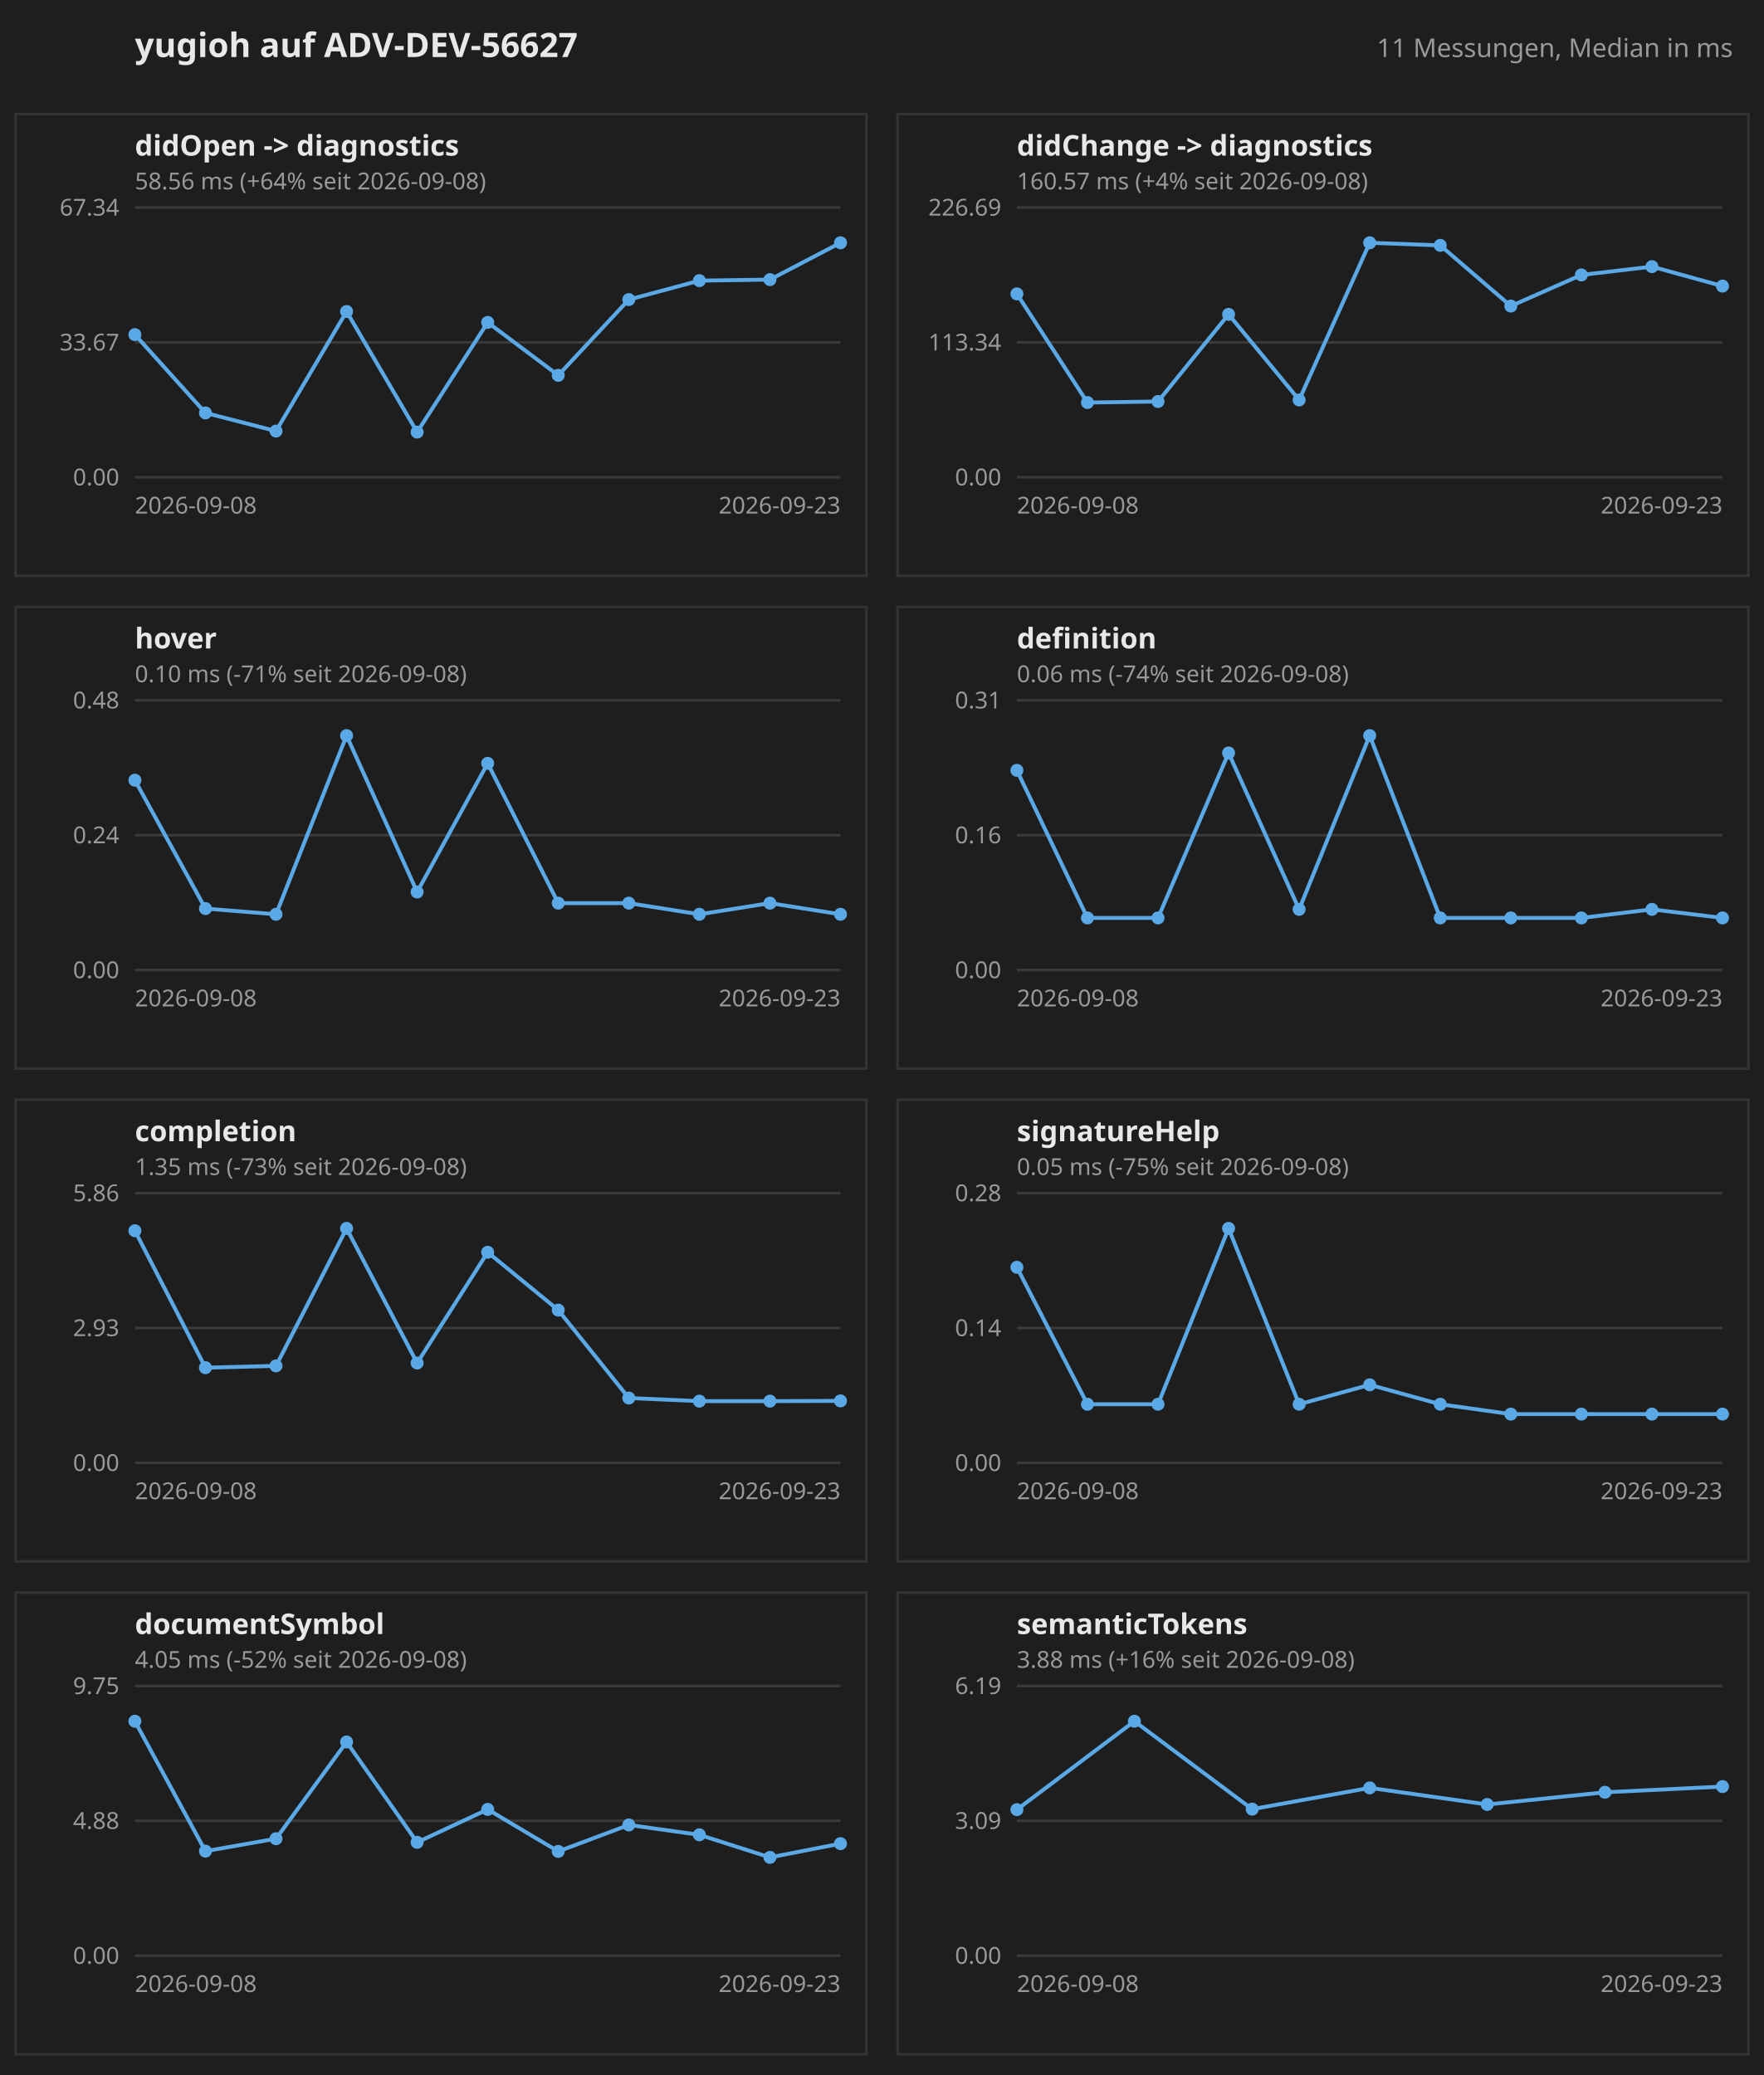
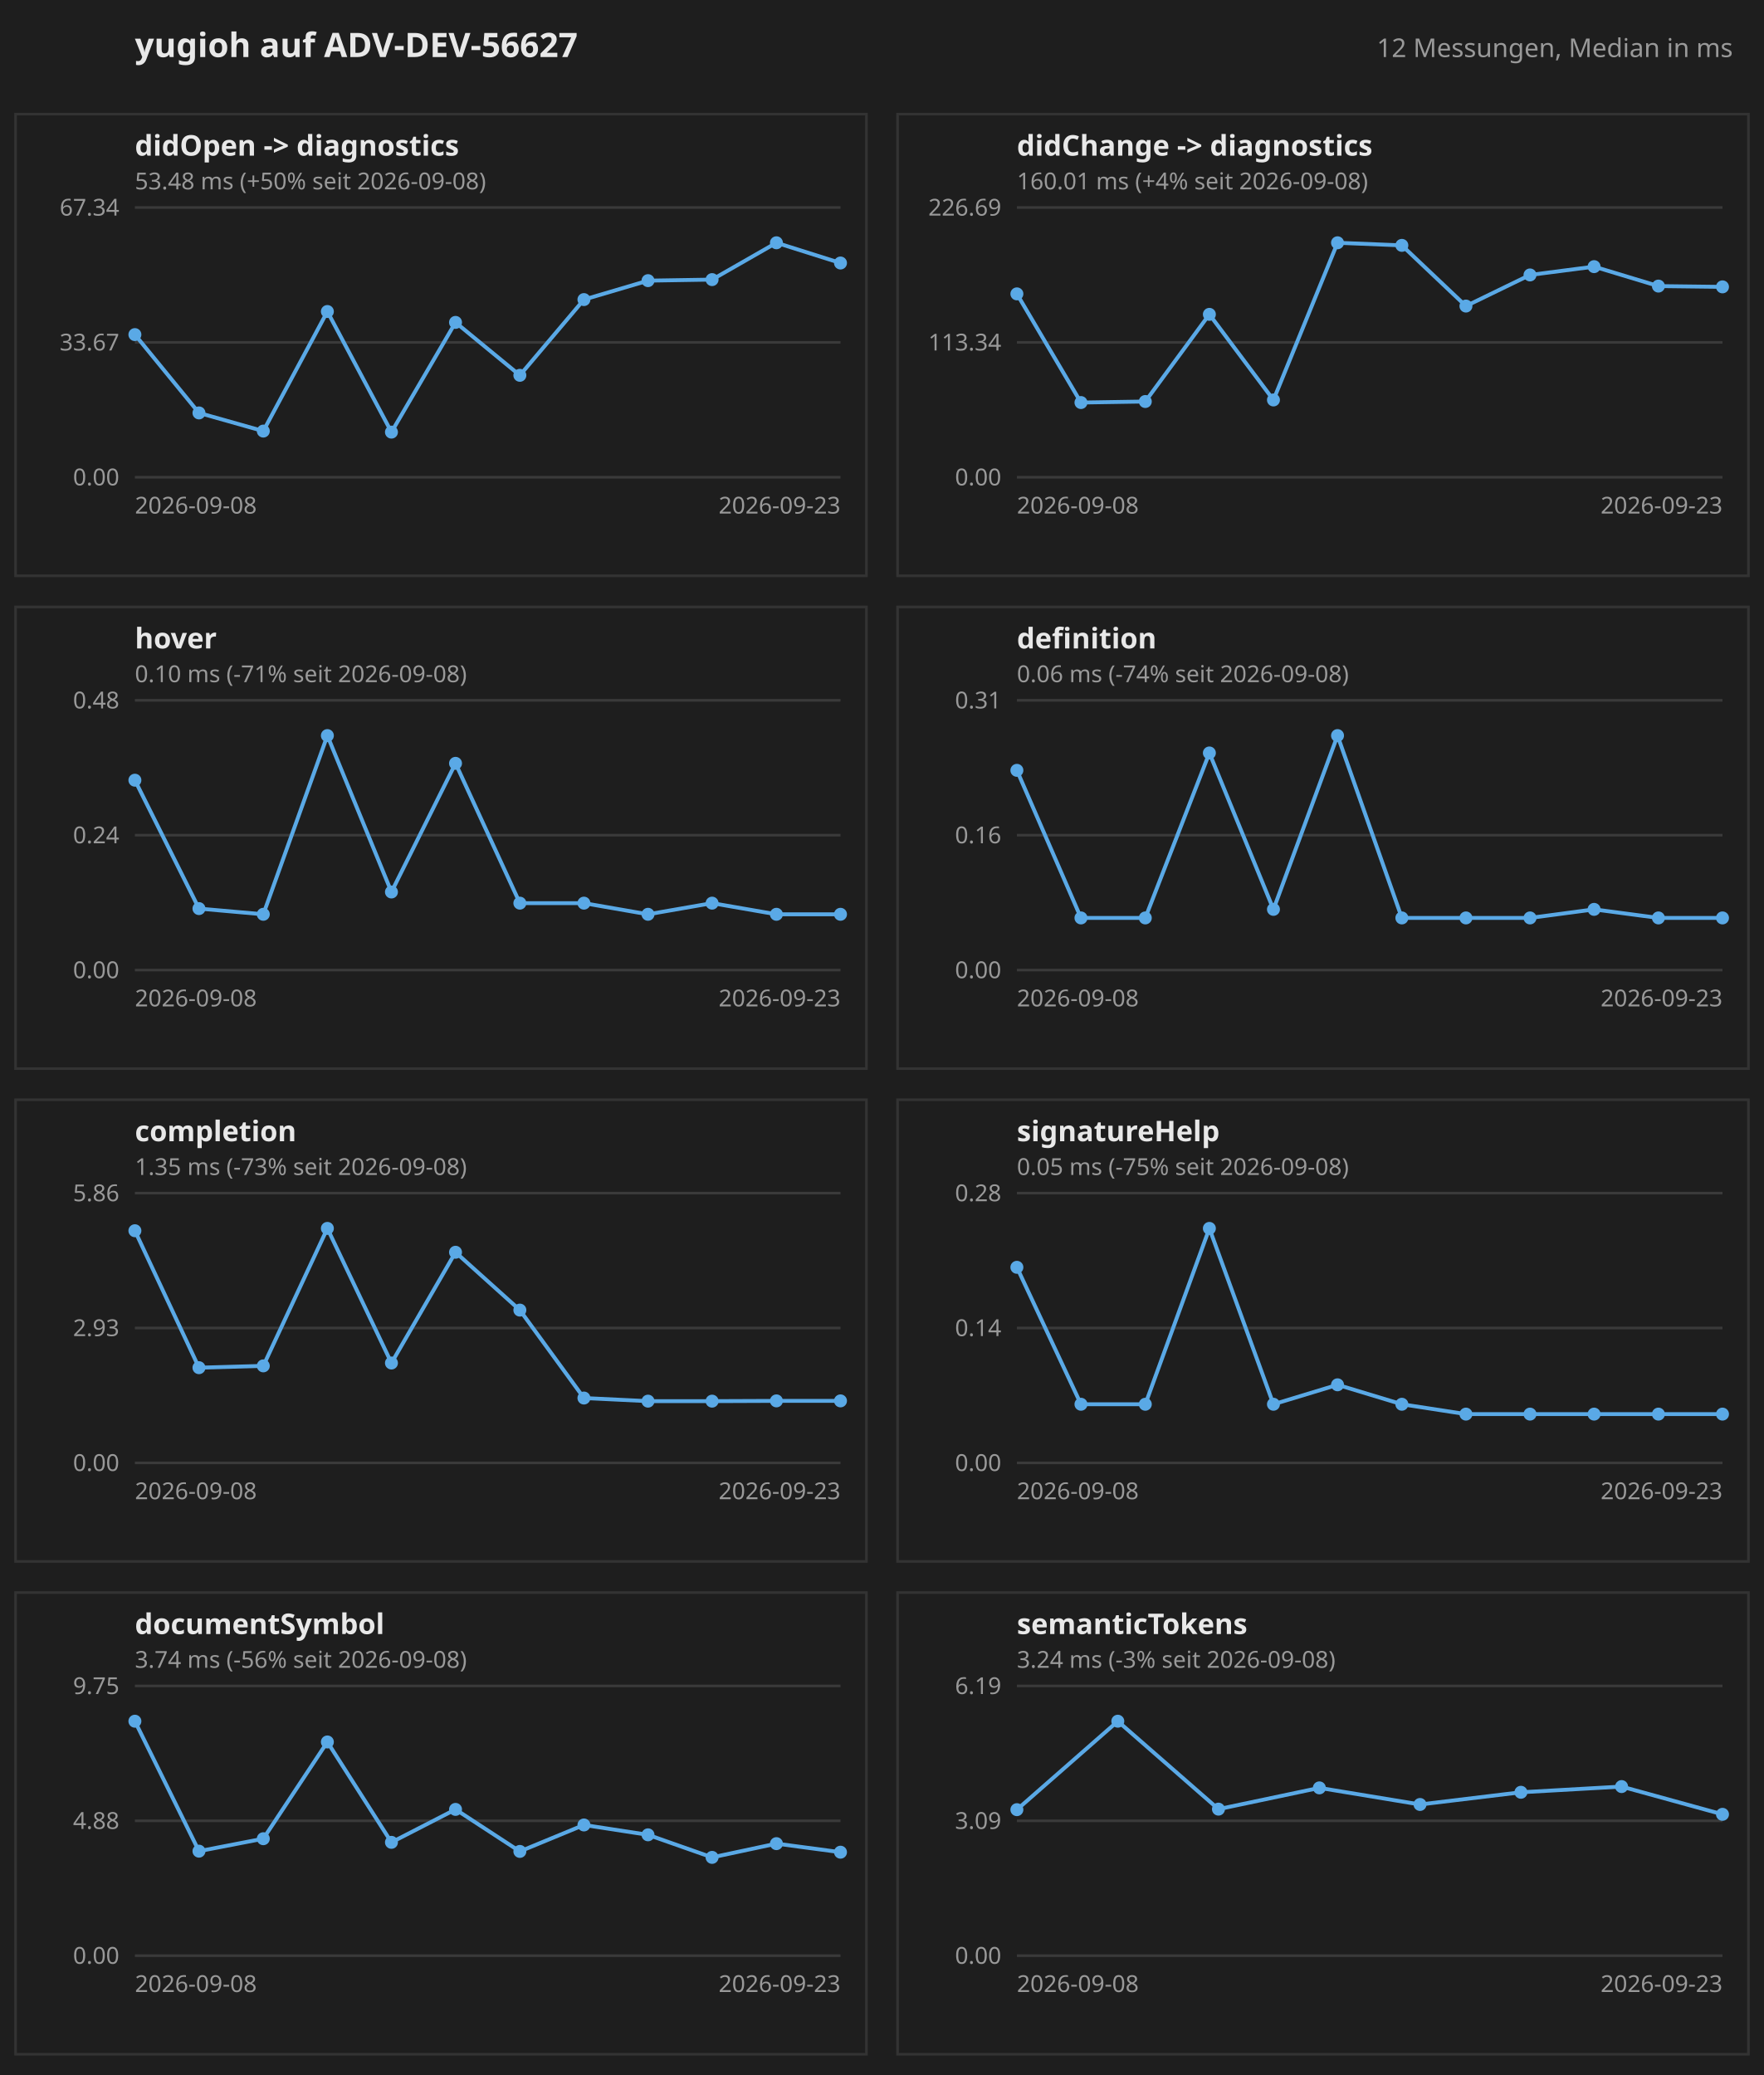
<svg xmlns="http://www.w3.org/2000/svg" width="680" height="800" font-family="sans-serif">
  <rect width="680" height="800" fill="#1e1e1e" />
  <text x="52" y="22" font-size="13" font-weight="bold" fill="#e8e8e8">yugioh auf ADV-DEV-56627</text>
-   <text x="668" y="22" text-anchor="end" font-size="10" fill="#999">11 Messungen, Median in ms</text>
+   <text x="668" y="22" text-anchor="end" font-size="10" fill="#999">12 Messungen, Median in ms</text>
  <g transform="translate(0 40)">
    <rect x="6" y="4" width="328" height="178" fill="none" stroke="#333" />
    <text x="52" y="20" font-size="11" font-weight="bold" fill="#e8e8e8">didOpen -&gt; diagnostics</text>
-     <text x="52" y="33" font-size="9" fill="#999">58.56 ms (+64% seit 2026-09-08)</text>
+     <text x="52" y="33" font-size="9" fill="#999">53.48 ms (+50% seit 2026-09-08)</text>
    <line x1="52" y1="144.0" x2="324" y2="144.0" stroke="#3a3a3a" />
    <text x="46" y="144.0" text-anchor="end" dominant-baseline="middle" font-size="9" fill="#999">0.00</text>
    <line x1="52" y1="92.0" x2="324" y2="92.0" stroke="#3a3a3a" />
    <text x="46" y="92.0" text-anchor="end" dominant-baseline="middle" font-size="9" fill="#999">33.67</text>
    <line x1="52" y1="40.0" x2="324" y2="40.0" stroke="#3a3a3a" />
    <text x="46" y="40.0" text-anchor="end" dominant-baseline="middle" font-size="9" fill="#999">67.34</text>
    <text x="52" y="158" font-size="9" fill="#999">2026-09-08</text>
    <text x="324" y="158" text-anchor="end" font-size="9" fill="#999">2026-09-23</text>
-     <polyline fill="none" stroke="#5aa9e6" stroke-width="1.5" points="52.0,89.0 79.2,119.2 106.4,126.2 133.6,80.1 160.8,126.6 188.0,84.3 215.2,104.7 242.4,75.5 269.6,68.2 296.8,67.8 324.0,53.6" />
+     <polyline fill="none" stroke="#5aa9e6" stroke-width="1.5" points="52.0,89.0 76.7,119.2 101.5,126.2 126.2,80.1 150.9,126.6 175.6,84.3 200.4,104.7 225.1,75.5 249.8,68.2 274.5,67.8 299.3,53.6 324.0,61.4" />
    <circle cx="52.0" cy="89.0" r="2.5" fill="#5aa9e6" />
-     <circle cx="79.2" cy="119.2" r="2.5" fill="#5aa9e6" />
-     <circle cx="106.4" cy="126.2" r="2.5" fill="#5aa9e6" />
-     <circle cx="133.6" cy="80.1" r="2.5" fill="#5aa9e6" />
-     <circle cx="160.8" cy="126.6" r="2.5" fill="#5aa9e6" />
-     <circle cx="188.0" cy="84.3" r="2.5" fill="#5aa9e6" />
-     <circle cx="215.2" cy="104.7" r="2.5" fill="#5aa9e6" />
-     <circle cx="242.4" cy="75.5" r="2.5" fill="#5aa9e6" />
-     <circle cx="269.6" cy="68.2" r="2.5" fill="#5aa9e6" />
-     <circle cx="296.8" cy="67.8" r="2.5" fill="#5aa9e6" />
-     <circle cx="324.0" cy="53.6" r="2.5" fill="#5aa9e6" />
+     <circle cx="76.7" cy="119.2" r="2.5" fill="#5aa9e6" />
+     <circle cx="101.5" cy="126.2" r="2.5" fill="#5aa9e6" />
+     <circle cx="126.2" cy="80.1" r="2.5" fill="#5aa9e6" />
+     <circle cx="150.9" cy="126.6" r="2.5" fill="#5aa9e6" />
+     <circle cx="175.6" cy="84.3" r="2.5" fill="#5aa9e6" />
+     <circle cx="200.4" cy="104.7" r="2.5" fill="#5aa9e6" />
+     <circle cx="225.1" cy="75.5" r="2.5" fill="#5aa9e6" />
+     <circle cx="249.8" cy="68.2" r="2.5" fill="#5aa9e6" />
+     <circle cx="274.5" cy="67.8" r="2.5" fill="#5aa9e6" />
+     <circle cx="299.3" cy="53.6" r="2.5" fill="#5aa9e6" />
+     <circle cx="324.0" cy="61.4" r="2.5" fill="#5aa9e6" />
  </g>
  <g transform="translate(340 40)">
    <rect x="6" y="4" width="328" height="178" fill="none" stroke="#333" />
    <text x="52" y="20" font-size="11" font-weight="bold" fill="#e8e8e8">didChange -&gt; diagnostics</text>
-     <text x="52" y="33" font-size="9" fill="#999">160.57 ms (+4% seit 2026-09-08)</text>
+     <text x="52" y="33" font-size="9" fill="#999">160.01 ms (+4% seit 2026-09-08)</text>
    <line x1="52" y1="144.0" x2="324" y2="144.0" stroke="#3a3a3a" />
    <text x="46" y="144.0" text-anchor="end" dominant-baseline="middle" font-size="9" fill="#999">0.00</text>
    <line x1="52" y1="92.0" x2="324" y2="92.0" stroke="#3a3a3a" />
    <text x="46" y="92.0" text-anchor="end" dominant-baseline="middle" font-size="9" fill="#999">113.34</text>
    <line x1="52" y1="40.0" x2="324" y2="40.0" stroke="#3a3a3a" />
    <text x="46" y="40.0" text-anchor="end" dominant-baseline="middle" font-size="9" fill="#999">226.69</text>
    <text x="52" y="158" font-size="9" fill="#999">2026-09-08</text>
    <text x="324" y="158" text-anchor="end" font-size="9" fill="#999">2026-09-23</text>
-     <polyline fill="none" stroke="#5aa9e6" stroke-width="1.5" points="52.0,73.3 79.2,115.2 106.4,114.8 133.6,81.2 160.8,114.2 188.0,53.6 215.2,54.6 242.4,78.0 269.6,66.0 296.8,62.8 324.0,70.3" />
+     <polyline fill="none" stroke="#5aa9e6" stroke-width="1.5" points="52.0,73.3 76.7,115.2 101.5,114.8 126.2,81.2 150.9,114.2 175.6,53.6 200.4,54.6 225.1,78.0 249.8,66.0 274.5,62.8 299.3,70.3 324.0,70.6" />
    <circle cx="52.0" cy="73.3" r="2.5" fill="#5aa9e6" />
-     <circle cx="79.2" cy="115.2" r="2.5" fill="#5aa9e6" />
-     <circle cx="106.4" cy="114.8" r="2.5" fill="#5aa9e6" />
-     <circle cx="133.6" cy="81.2" r="2.5" fill="#5aa9e6" />
-     <circle cx="160.8" cy="114.2" r="2.5" fill="#5aa9e6" />
-     <circle cx="188.0" cy="53.6" r="2.5" fill="#5aa9e6" />
-     <circle cx="215.2" cy="54.6" r="2.5" fill="#5aa9e6" />
-     <circle cx="242.4" cy="78.0" r="2.5" fill="#5aa9e6" />
-     <circle cx="269.6" cy="66.0" r="2.5" fill="#5aa9e6" />
-     <circle cx="296.8" cy="62.8" r="2.5" fill="#5aa9e6" />
-     <circle cx="324.0" cy="70.3" r="2.5" fill="#5aa9e6" />
+     <circle cx="76.7" cy="115.2" r="2.5" fill="#5aa9e6" />
+     <circle cx="101.5" cy="114.8" r="2.5" fill="#5aa9e6" />
+     <circle cx="126.2" cy="81.2" r="2.5" fill="#5aa9e6" />
+     <circle cx="150.9" cy="114.2" r="2.5" fill="#5aa9e6" />
+     <circle cx="175.6" cy="53.6" r="2.5" fill="#5aa9e6" />
+     <circle cx="200.4" cy="54.6" r="2.5" fill="#5aa9e6" />
+     <circle cx="225.1" cy="78.0" r="2.5" fill="#5aa9e6" />
+     <circle cx="249.8" cy="66.0" r="2.5" fill="#5aa9e6" />
+     <circle cx="274.5" cy="62.8" r="2.5" fill="#5aa9e6" />
+     <circle cx="299.3" cy="70.3" r="2.5" fill="#5aa9e6" />
+     <circle cx="324.0" cy="70.6" r="2.5" fill="#5aa9e6" />
  </g>
  <g transform="translate(0 230)">
    <rect x="6" y="4" width="328" height="178" fill="none" stroke="#333" />
    <text x="52" y="20" font-size="11" font-weight="bold" fill="#e8e8e8">hover</text>
    <text x="52" y="33" font-size="9" fill="#999">0.10 ms (-71% seit 2026-09-08)</text>
    <line x1="52" y1="144.0" x2="324" y2="144.0" stroke="#3a3a3a" />
    <text x="46" y="144.0" text-anchor="end" dominant-baseline="middle" font-size="9" fill="#999">0.00</text>
    <line x1="52" y1="92.0" x2="324" y2="92.0" stroke="#3a3a3a" />
    <text x="46" y="92.0" text-anchor="end" dominant-baseline="middle" font-size="9" fill="#999">0.24</text>
    <line x1="52" y1="40.0" x2="324" y2="40.0" stroke="#3a3a3a" />
    <text x="46" y="40.0" text-anchor="end" dominant-baseline="middle" font-size="9" fill="#999">0.48</text>
    <text x="52" y="158" font-size="9" fill="#999">2026-09-08</text>
    <text x="324" y="158" text-anchor="end" font-size="9" fill="#999">2026-09-23</text>
-     <polyline fill="none" stroke="#5aa9e6" stroke-width="1.5" points="52.0,70.8 79.2,120.3 106.4,122.5 133.6,53.6 160.8,113.9 188.0,64.3 215.2,118.2 242.4,118.2 269.6,122.5 296.8,118.2 324.0,122.5" />
+     <polyline fill="none" stroke="#5aa9e6" stroke-width="1.5" points="52.0,70.8 76.7,120.3 101.5,122.5 126.2,53.6 150.9,113.9 175.6,64.3 200.4,118.2 225.1,118.2 249.8,122.5 274.5,118.2 299.3,122.5 324.0,122.5" />
    <circle cx="52.0" cy="70.8" r="2.5" fill="#5aa9e6" />
-     <circle cx="79.2" cy="120.3" r="2.5" fill="#5aa9e6" />
-     <circle cx="106.4" cy="122.5" r="2.5" fill="#5aa9e6" />
-     <circle cx="133.6" cy="53.6" r="2.5" fill="#5aa9e6" />
-     <circle cx="160.8" cy="113.9" r="2.5" fill="#5aa9e6" />
-     <circle cx="188.0" cy="64.3" r="2.5" fill="#5aa9e6" />
-     <circle cx="215.2" cy="118.2" r="2.5" fill="#5aa9e6" />
-     <circle cx="242.4" cy="118.2" r="2.5" fill="#5aa9e6" />
-     <circle cx="269.6" cy="122.5" r="2.5" fill="#5aa9e6" />
-     <circle cx="296.8" cy="118.2" r="2.5" fill="#5aa9e6" />
+     <circle cx="76.7" cy="120.3" r="2.5" fill="#5aa9e6" />
+     <circle cx="101.5" cy="122.5" r="2.5" fill="#5aa9e6" />
+     <circle cx="126.2" cy="53.6" r="2.5" fill="#5aa9e6" />
+     <circle cx="150.9" cy="113.9" r="2.5" fill="#5aa9e6" />
+     <circle cx="175.6" cy="64.3" r="2.5" fill="#5aa9e6" />
+     <circle cx="200.4" cy="118.2" r="2.5" fill="#5aa9e6" />
+     <circle cx="225.1" cy="118.2" r="2.5" fill="#5aa9e6" />
+     <circle cx="249.8" cy="122.5" r="2.5" fill="#5aa9e6" />
+     <circle cx="274.5" cy="118.2" r="2.5" fill="#5aa9e6" />
+     <circle cx="299.3" cy="122.5" r="2.5" fill="#5aa9e6" />
    <circle cx="324.0" cy="122.5" r="2.5" fill="#5aa9e6" />
  </g>
  <g transform="translate(340 230)">
    <rect x="6" y="4" width="328" height="178" fill="none" stroke="#333" />
    <text x="52" y="20" font-size="11" font-weight="bold" fill="#e8e8e8">definition</text>
    <text x="52" y="33" font-size="9" fill="#999">0.06 ms (-74% seit 2026-09-08)</text>
    <line x1="52" y1="144.0" x2="324" y2="144.0" stroke="#3a3a3a" />
    <text x="46" y="144.0" text-anchor="end" dominant-baseline="middle" font-size="9" fill="#999">0.00</text>
    <line x1="52" y1="92.0" x2="324" y2="92.0" stroke="#3a3a3a" />
    <text x="46" y="92.0" text-anchor="end" dominant-baseline="middle" font-size="9" fill="#999">0.16</text>
    <line x1="52" y1="40.0" x2="324" y2="40.0" stroke="#3a3a3a" />
    <text x="46" y="40.0" text-anchor="end" dominant-baseline="middle" font-size="9" fill="#999">0.31</text>
    <text x="52" y="158" font-size="9" fill="#999">2026-09-08</text>
    <text x="324" y="158" text-anchor="end" font-size="9" fill="#999">2026-09-23</text>
-     <polyline fill="none" stroke="#5aa9e6" stroke-width="1.5" points="52.0,67.0 79.2,123.9 106.4,123.9 133.6,60.3 160.8,120.6 188.0,53.6 215.2,123.9 242.4,123.9 269.6,123.9 296.8,120.6 324.0,123.9" />
+     <polyline fill="none" stroke="#5aa9e6" stroke-width="1.5" points="52.0,67.0 76.7,123.9 101.5,123.9 126.2,60.3 150.9,120.6 175.6,53.6 200.4,123.9 225.1,123.9 249.8,123.9 274.5,120.6 299.3,123.9 324.0,123.9" />
    <circle cx="52.0" cy="67.0" r="2.5" fill="#5aa9e6" />
-     <circle cx="79.2" cy="123.9" r="2.5" fill="#5aa9e6" />
-     <circle cx="106.4" cy="123.9" r="2.5" fill="#5aa9e6" />
-     <circle cx="133.6" cy="60.3" r="2.5" fill="#5aa9e6" />
-     <circle cx="160.8" cy="120.6" r="2.5" fill="#5aa9e6" />
-     <circle cx="188.0" cy="53.6" r="2.5" fill="#5aa9e6" />
-     <circle cx="215.2" cy="123.9" r="2.5" fill="#5aa9e6" />
-     <circle cx="242.4" cy="123.9" r="2.5" fill="#5aa9e6" />
-     <circle cx="269.6" cy="123.9" r="2.5" fill="#5aa9e6" />
-     <circle cx="296.8" cy="120.6" r="2.5" fill="#5aa9e6" />
+     <circle cx="76.7" cy="123.9" r="2.5" fill="#5aa9e6" />
+     <circle cx="101.5" cy="123.9" r="2.5" fill="#5aa9e6" />
+     <circle cx="126.2" cy="60.3" r="2.5" fill="#5aa9e6" />
+     <circle cx="150.9" cy="120.6" r="2.5" fill="#5aa9e6" />
+     <circle cx="175.6" cy="53.6" r="2.5" fill="#5aa9e6" />
+     <circle cx="200.4" cy="123.9" r="2.5" fill="#5aa9e6" />
+     <circle cx="225.1" cy="123.9" r="2.5" fill="#5aa9e6" />
+     <circle cx="249.8" cy="123.9" r="2.5" fill="#5aa9e6" />
+     <circle cx="274.5" cy="120.6" r="2.5" fill="#5aa9e6" />
+     <circle cx="299.3" cy="123.9" r="2.5" fill="#5aa9e6" />
    <circle cx="324.0" cy="123.9" r="2.5" fill="#5aa9e6" />
  </g>
  <g transform="translate(0 420)">
    <rect x="6" y="4" width="328" height="178" fill="none" stroke="#333" />
    <text x="52" y="20" font-size="11" font-weight="bold" fill="#e8e8e8">completion</text>
    <text x="52" y="33" font-size="9" fill="#999">1.35 ms (-73% seit 2026-09-08)</text>
    <line x1="52" y1="144.0" x2="324" y2="144.0" stroke="#3a3a3a" />
    <text x="46" y="144.0" text-anchor="end" dominant-baseline="middle" font-size="9" fill="#999">0.00</text>
    <line x1="52" y1="92.0" x2="324" y2="92.0" stroke="#3a3a3a" />
    <text x="46" y="92.0" text-anchor="end" dominant-baseline="middle" font-size="9" fill="#999">2.93</text>
    <line x1="52" y1="40.0" x2="324" y2="40.0" stroke="#3a3a3a" />
    <text x="46" y="40.0" text-anchor="end" dominant-baseline="middle" font-size="9" fill="#999">5.86</text>
    <text x="52" y="158" font-size="9" fill="#999">2026-09-08</text>
    <text x="324" y="158" text-anchor="end" font-size="9" fill="#999">2026-09-23</text>
-     <polyline fill="none" stroke="#5aa9e6" stroke-width="1.5" points="52.0,54.5 79.2,107.3 106.4,106.6 133.6,53.6 160.8,105.5 188.0,62.8 215.2,85.1 242.4,119.0 269.6,120.2 296.8,120.2 324.0,120.1" />
+     <polyline fill="none" stroke="#5aa9e6" stroke-width="1.5" points="52.0,54.5 76.7,107.3 101.5,106.6 126.2,53.6 150.9,105.5 175.6,62.8 200.4,85.1 225.1,119.0 249.8,120.2 274.5,120.2 299.3,120.1 324.0,120.1" />
    <circle cx="52.0" cy="54.5" r="2.5" fill="#5aa9e6" />
-     <circle cx="79.2" cy="107.3" r="2.5" fill="#5aa9e6" />
-     <circle cx="106.4" cy="106.6" r="2.5" fill="#5aa9e6" />
-     <circle cx="133.6" cy="53.6" r="2.5" fill="#5aa9e6" />
-     <circle cx="160.8" cy="105.5" r="2.5" fill="#5aa9e6" />
-     <circle cx="188.0" cy="62.8" r="2.5" fill="#5aa9e6" />
-     <circle cx="215.2" cy="85.1" r="2.5" fill="#5aa9e6" />
-     <circle cx="242.4" cy="119.0" r="2.5" fill="#5aa9e6" />
-     <circle cx="269.6" cy="120.2" r="2.5" fill="#5aa9e6" />
-     <circle cx="296.8" cy="120.2" r="2.5" fill="#5aa9e6" />
+     <circle cx="76.7" cy="107.3" r="2.5" fill="#5aa9e6" />
+     <circle cx="101.5" cy="106.6" r="2.5" fill="#5aa9e6" />
+     <circle cx="126.2" cy="53.6" r="2.5" fill="#5aa9e6" />
+     <circle cx="150.9" cy="105.5" r="2.5" fill="#5aa9e6" />
+     <circle cx="175.6" cy="62.8" r="2.5" fill="#5aa9e6" />
+     <circle cx="200.4" cy="85.1" r="2.5" fill="#5aa9e6" />
+     <circle cx="225.1" cy="119.0" r="2.5" fill="#5aa9e6" />
+     <circle cx="249.8" cy="120.2" r="2.5" fill="#5aa9e6" />
+     <circle cx="274.5" cy="120.2" r="2.5" fill="#5aa9e6" />
+     <circle cx="299.3" cy="120.1" r="2.5" fill="#5aa9e6" />
    <circle cx="324.0" cy="120.1" r="2.5" fill="#5aa9e6" />
  </g>
  <g transform="translate(340 420)">
    <rect x="6" y="4" width="328" height="178" fill="none" stroke="#333" />
    <text x="52" y="20" font-size="11" font-weight="bold" fill="#e8e8e8">signatureHelp</text>
    <text x="52" y="33" font-size="9" fill="#999">0.05 ms (-75% seit 2026-09-08)</text>
    <line x1="52" y1="144.0" x2="324" y2="144.0" stroke="#3a3a3a" />
    <text x="46" y="144.0" text-anchor="end" dominant-baseline="middle" font-size="9" fill="#999">0.00</text>
    <line x1="52" y1="92.0" x2="324" y2="92.0" stroke="#3a3a3a" />
    <text x="46" y="92.0" text-anchor="end" dominant-baseline="middle" font-size="9" fill="#999">0.14</text>
    <line x1="52" y1="40.0" x2="324" y2="40.0" stroke="#3a3a3a" />
    <text x="46" y="40.0" text-anchor="end" dominant-baseline="middle" font-size="9" fill="#999">0.28</text>
    <text x="52" y="158" font-size="9" fill="#999">2026-09-08</text>
    <text x="324" y="158" text-anchor="end" font-size="9" fill="#999">2026-09-23</text>
-     <polyline fill="none" stroke="#5aa9e6" stroke-width="1.5" points="52.0,68.6 79.2,121.4 106.4,121.4 133.6,53.6 160.8,121.4 188.0,113.9 215.2,121.4 242.4,125.2 269.6,125.2 296.8,125.2 324.0,125.2" />
+     <polyline fill="none" stroke="#5aa9e6" stroke-width="1.5" points="52.0,68.6 76.7,121.4 101.5,121.4 126.2,53.6 150.9,121.4 175.6,113.9 200.4,121.4 225.1,125.2 249.8,125.2 274.5,125.2 299.3,125.2 324.0,125.2" />
    <circle cx="52.0" cy="68.6" r="2.5" fill="#5aa9e6" />
-     <circle cx="79.2" cy="121.4" r="2.5" fill="#5aa9e6" />
-     <circle cx="106.4" cy="121.4" r="2.5" fill="#5aa9e6" />
-     <circle cx="133.6" cy="53.6" r="2.5" fill="#5aa9e6" />
-     <circle cx="160.8" cy="121.4" r="2.5" fill="#5aa9e6" />
-     <circle cx="188.0" cy="113.9" r="2.5" fill="#5aa9e6" />
-     <circle cx="215.2" cy="121.4" r="2.5" fill="#5aa9e6" />
-     <circle cx="242.4" cy="125.2" r="2.5" fill="#5aa9e6" />
-     <circle cx="269.6" cy="125.2" r="2.5" fill="#5aa9e6" />
-     <circle cx="296.8" cy="125.2" r="2.5" fill="#5aa9e6" />
+     <circle cx="76.7" cy="121.4" r="2.5" fill="#5aa9e6" />
+     <circle cx="101.5" cy="121.4" r="2.5" fill="#5aa9e6" />
+     <circle cx="126.2" cy="53.6" r="2.5" fill="#5aa9e6" />
+     <circle cx="150.9" cy="121.4" r="2.5" fill="#5aa9e6" />
+     <circle cx="175.6" cy="113.9" r="2.5" fill="#5aa9e6" />
+     <circle cx="200.4" cy="121.4" r="2.5" fill="#5aa9e6" />
+     <circle cx="225.1" cy="125.2" r="2.5" fill="#5aa9e6" />
+     <circle cx="249.8" cy="125.2" r="2.5" fill="#5aa9e6" />
+     <circle cx="274.5" cy="125.2" r="2.5" fill="#5aa9e6" />
+     <circle cx="299.3" cy="125.2" r="2.5" fill="#5aa9e6" />
    <circle cx="324.0" cy="125.2" r="2.5" fill="#5aa9e6" />
  </g>
  <g transform="translate(0 610)">
    <rect x="6" y="4" width="328" height="178" fill="none" stroke="#333" />
    <text x="52" y="20" font-size="11" font-weight="bold" fill="#e8e8e8">documentSymbol</text>
-     <text x="52" y="33" font-size="9" fill="#999">4.05 ms (-52% seit 2026-09-08)</text>
+     <text x="52" y="33" font-size="9" fill="#999">3.74 ms (-56% seit 2026-09-08)</text>
    <line x1="52" y1="144.0" x2="324" y2="144.0" stroke="#3a3a3a" />
    <text x="46" y="144.0" text-anchor="end" dominant-baseline="middle" font-size="9" fill="#999">0.00</text>
    <line x1="52" y1="92.0" x2="324" y2="92.0" stroke="#3a3a3a" />
    <text x="46" y="92.0" text-anchor="end" dominant-baseline="middle" font-size="9" fill="#999">4.88</text>
    <line x1="52" y1="40.0" x2="324" y2="40.0" stroke="#3a3a3a" />
    <text x="46" y="40.0" text-anchor="end" dominant-baseline="middle" font-size="9" fill="#999">9.75</text>
    <text x="52" y="158" font-size="9" fill="#999">2026-09-08</text>
    <text x="324" y="158" text-anchor="end" font-size="9" fill="#999">2026-09-23</text>
-     <polyline fill="none" stroke="#5aa9e6" stroke-width="1.5" points="52.0,53.6 79.2,103.7 106.4,98.9 133.6,61.6 160.8,100.3 188.0,87.6 215.2,103.8 242.4,93.6 269.6,97.4 296.8,106.1 324.0,100.8" />
+     <polyline fill="none" stroke="#5aa9e6" stroke-width="1.5" points="52.0,53.6 76.7,103.7 101.5,98.9 126.2,61.6 150.9,100.3 175.6,87.6 200.4,103.8 225.1,93.6 249.8,97.4 274.5,106.1 299.3,100.8 324.0,104.1" />
    <circle cx="52.0" cy="53.6" r="2.5" fill="#5aa9e6" />
-     <circle cx="79.2" cy="103.7" r="2.5" fill="#5aa9e6" />
-     <circle cx="106.4" cy="98.9" r="2.5" fill="#5aa9e6" />
-     <circle cx="133.6" cy="61.6" r="2.5" fill="#5aa9e6" />
-     <circle cx="160.8" cy="100.3" r="2.5" fill="#5aa9e6" />
-     <circle cx="188.0" cy="87.6" r="2.5" fill="#5aa9e6" />
-     <circle cx="215.2" cy="103.8" r="2.5" fill="#5aa9e6" />
-     <circle cx="242.4" cy="93.6" r="2.5" fill="#5aa9e6" />
-     <circle cx="269.6" cy="97.4" r="2.5" fill="#5aa9e6" />
-     <circle cx="296.8" cy="106.1" r="2.5" fill="#5aa9e6" />
-     <circle cx="324.0" cy="100.8" r="2.5" fill="#5aa9e6" />
+     <circle cx="76.7" cy="103.7" r="2.5" fill="#5aa9e6" />
+     <circle cx="101.5" cy="98.9" r="2.5" fill="#5aa9e6" />
+     <circle cx="126.2" cy="61.6" r="2.5" fill="#5aa9e6" />
+     <circle cx="150.9" cy="100.3" r="2.5" fill="#5aa9e6" />
+     <circle cx="175.6" cy="87.6" r="2.5" fill="#5aa9e6" />
+     <circle cx="200.4" cy="103.8" r="2.5" fill="#5aa9e6" />
+     <circle cx="225.1" cy="93.6" r="2.5" fill="#5aa9e6" />
+     <circle cx="249.8" cy="97.4" r="2.5" fill="#5aa9e6" />
+     <circle cx="274.5" cy="106.1" r="2.5" fill="#5aa9e6" />
+     <circle cx="299.3" cy="100.8" r="2.5" fill="#5aa9e6" />
+     <circle cx="324.0" cy="104.1" r="2.5" fill="#5aa9e6" />
  </g>
  <g transform="translate(340 610)">
    <rect x="6" y="4" width="328" height="178" fill="none" stroke="#333" />
    <text x="52" y="20" font-size="11" font-weight="bold" fill="#e8e8e8">semanticTokens</text>
-     <text x="52" y="33" font-size="9" fill="#999">3.88 ms (+16% seit 2026-09-08)</text>
+     <text x="52" y="33" font-size="9" fill="#999">3.24 ms (-3% seit 2026-09-08)</text>
    <line x1="52" y1="144.0" x2="324" y2="144.0" stroke="#3a3a3a" />
    <text x="46" y="144.0" text-anchor="end" dominant-baseline="middle" font-size="9" fill="#999">0.00</text>
    <line x1="52" y1="92.0" x2="324" y2="92.0" stroke="#3a3a3a" />
    <text x="46" y="92.0" text-anchor="end" dominant-baseline="middle" font-size="9" fill="#999">3.09</text>
    <line x1="52" y1="40.0" x2="324" y2="40.0" stroke="#3a3a3a" />
    <text x="46" y="40.0" text-anchor="end" dominant-baseline="middle" font-size="9" fill="#999">6.19</text>
    <text x="52" y="158" font-size="9" fill="#999">2026-09-08</text>
    <text x="324" y="158" text-anchor="end" font-size="9" fill="#999">2026-09-23</text>
-     <polyline fill="none" stroke="#5aa9e6" stroke-width="1.5" points="52.0,87.7 97.3,53.6 142.7,87.5 188.0,79.3 233.3,85.7 278.7,81.0 324.0,78.8" />
+     <polyline fill="none" stroke="#5aa9e6" stroke-width="1.5" points="52.0,87.7 90.9,53.6 129.7,87.5 168.6,79.3 207.4,85.7 246.3,81.0 285.1,78.8 324.0,89.5" />
    <circle cx="52.0" cy="87.7" r="2.5" fill="#5aa9e6" />
-     <circle cx="97.3" cy="53.6" r="2.5" fill="#5aa9e6" />
-     <circle cx="142.7" cy="87.5" r="2.5" fill="#5aa9e6" />
-     <circle cx="188.0" cy="79.3" r="2.5" fill="#5aa9e6" />
-     <circle cx="233.3" cy="85.7" r="2.5" fill="#5aa9e6" />
-     <circle cx="278.7" cy="81.0" r="2.5" fill="#5aa9e6" />
-     <circle cx="324.0" cy="78.8" r="2.5" fill="#5aa9e6" />
+     <circle cx="90.9" cy="53.6" r="2.5" fill="#5aa9e6" />
+     <circle cx="129.7" cy="87.5" r="2.5" fill="#5aa9e6" />
+     <circle cx="168.6" cy="79.3" r="2.5" fill="#5aa9e6" />
+     <circle cx="207.4" cy="85.7" r="2.5" fill="#5aa9e6" />
+     <circle cx="246.3" cy="81.0" r="2.5" fill="#5aa9e6" />
+     <circle cx="285.1" cy="78.8" r="2.5" fill="#5aa9e6" />
+     <circle cx="324.0" cy="89.5" r="2.5" fill="#5aa9e6" />
  </g>
</svg>
